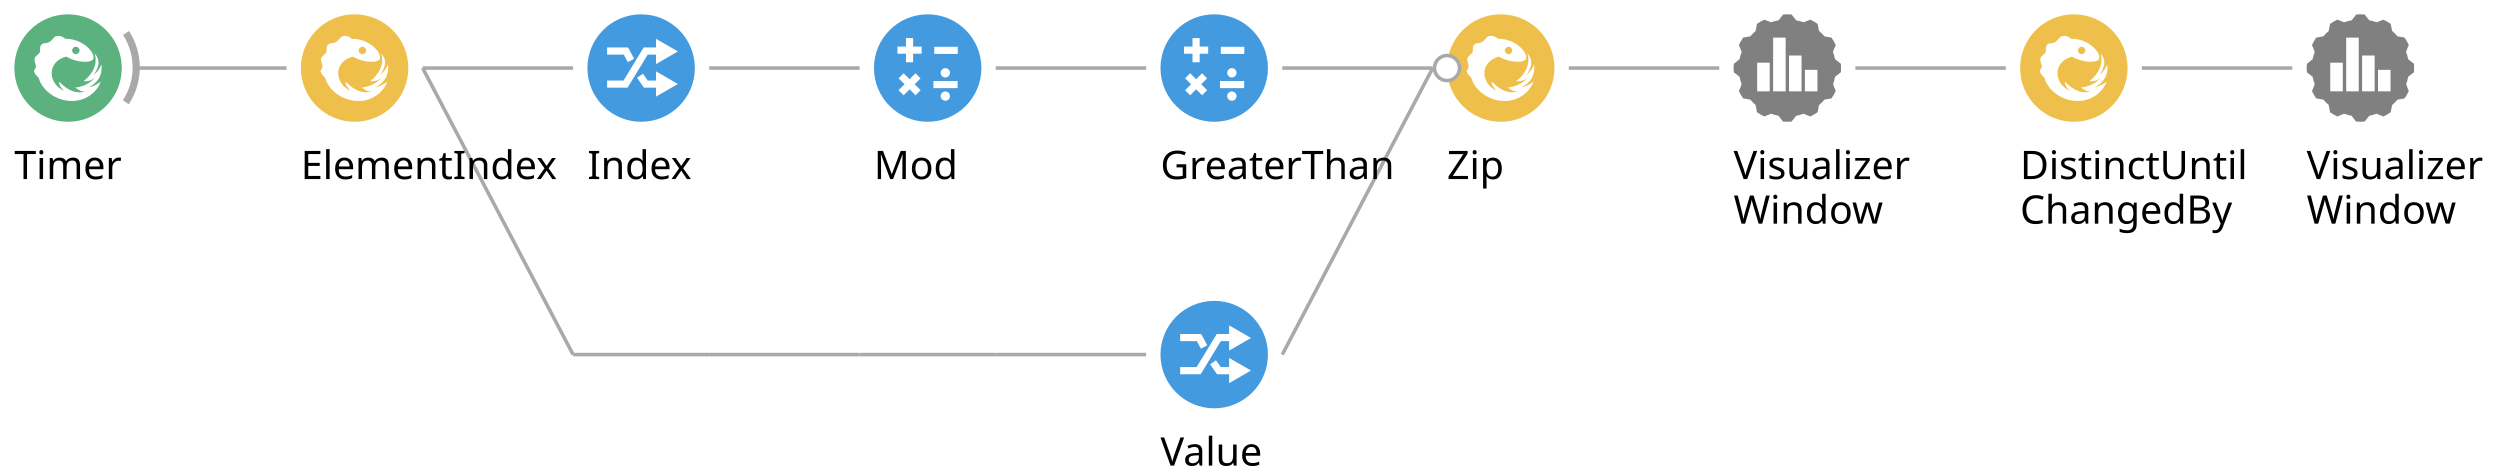
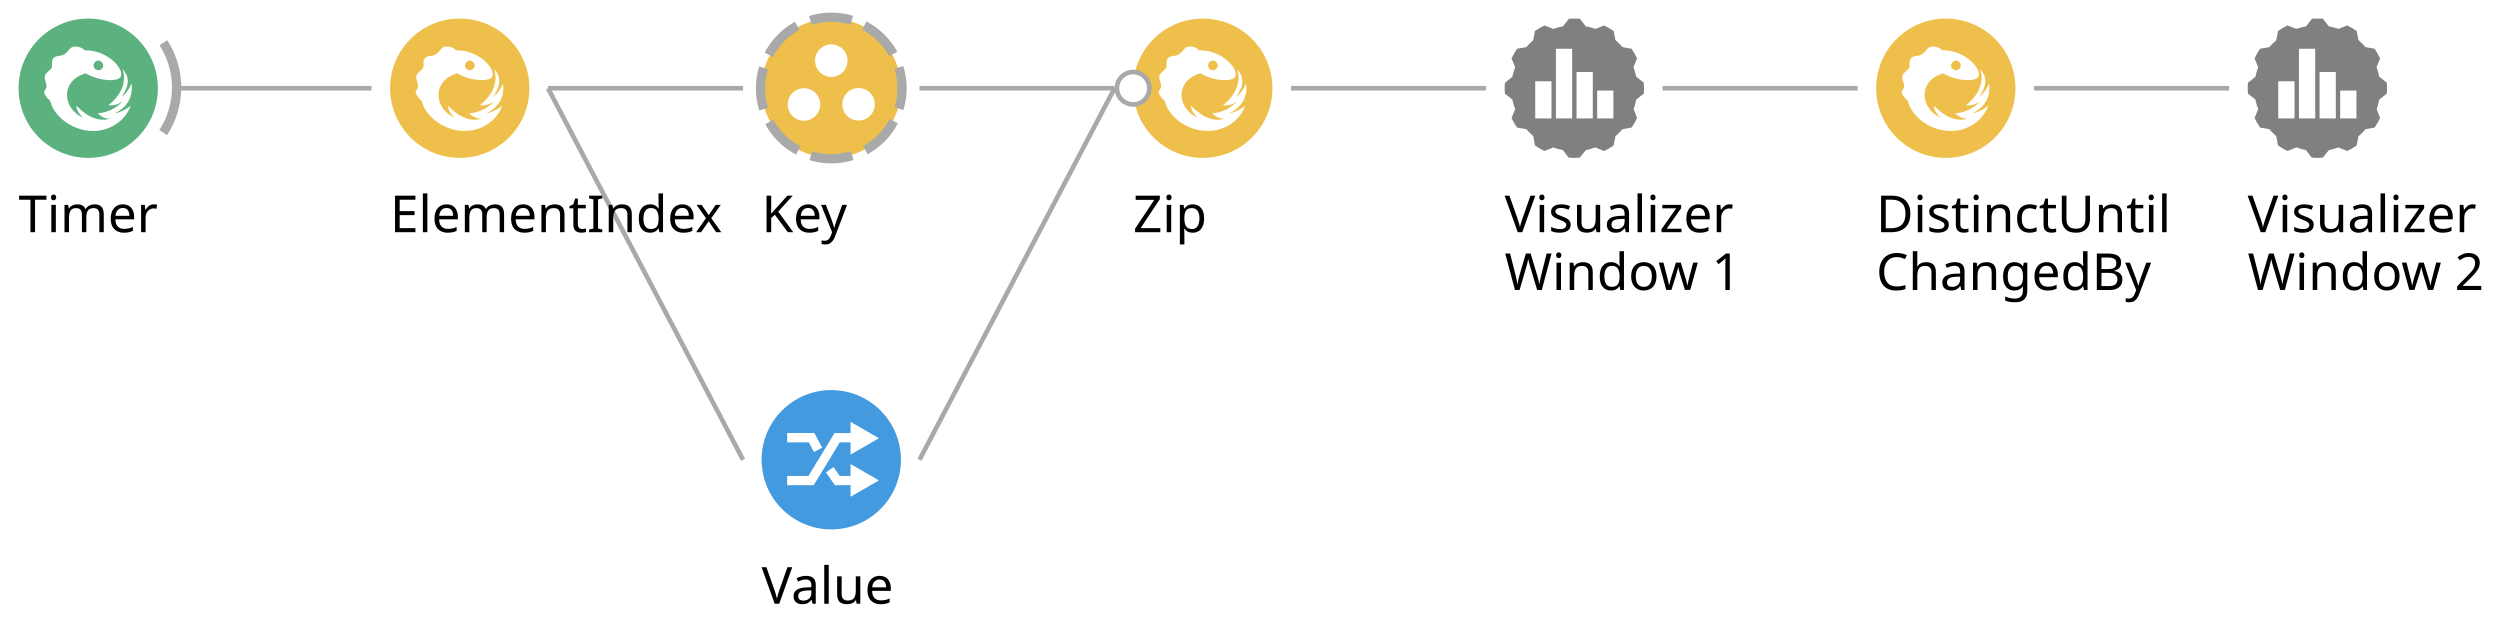
- <svg xmlns="http://www.w3.org/2000/svg" width="697.979" height="132.825" id="SvgGdi_output">
+ <svg xmlns="http://www.w3.org/2000/svg" width="538.333" height="132.825" id="SvgGdi_output">
  <style>text { fill: #000; } @media (prefers-color-scheme: dark) { text { fill: #eee; } }</style>
  <rect id="background" height="100.00%" style="fill:none;" width="100.00%" y="0.00" x="0.00" />
  <g style="shape-rendering:auto;" id="root_group">
-     <line y1="19.00" style="stroke:rgb(169,169,169);fill:none;stroke-linecap:butt;stroke-miterlimit:9;opacity:1;stroke-width:1;stroke-linejoin:miter;" id="2" x2="640.00" y2="19.00" x1="598.00" />
-     <line y1="19.00" style="stroke:rgb(169,169,169);fill:none;stroke-linecap:butt;stroke-miterlimit:9;opacity:1;stroke-width:1;stroke-linejoin:miter;" id="3" x2="560.00" y2="19.00" x1="518.00" />
-     <line y1="19.00" style="stroke:rgb(169,169,169);fill:none;stroke-linecap:butt;stroke-miterlimit:9;opacity:1;stroke-width:1;stroke-linejoin:miter;" id="4" x2="480.00" y2="19.00" x1="438.00" />
-     <line y1="19.00" style="stroke:rgb(169,169,169);fill:none;stroke-linecap:butt;stroke-miterlimit:9;opacity:1;stroke-width:1;stroke-linejoin:miter;" id="5" x2="400.00" y2="19.00" x1="358.00" />
-     <line y1="99.00" style="stroke:rgb(169,169,169);fill:none;stroke-linecap:butt;stroke-miterlimit:9;opacity:1;stroke-width:1;stroke-linejoin:miter;" id="6" x2="400.00" y2="19.00" x1="358.00" />
-     <line y1="19.00" style="stroke:rgb(169,169,169);fill:none;stroke-linecap:butt;stroke-miterlimit:9;opacity:1;stroke-width:1;stroke-linejoin:miter;" id="7" x2="320.00" y2="19.00" x1="278.00" />
-     <line y1="99.00" style="stroke:rgb(169,169,169);fill:none;stroke-linecap:butt;stroke-miterlimit:9;opacity:1;stroke-width:1;stroke-linejoin:miter;" id="8" x2="320.00" y2="99.00" x1="278.00" />
-     <line y1="19.00" style="stroke:rgb(169,169,169);fill:none;stroke-linecap:butt;stroke-miterlimit:9;opacity:1;stroke-width:1;stroke-linejoin:miter;" id="9" x2="240.00" y2="19.00" x1="198.00" />
-     <line y1="99.00" style="stroke:rgb(169,169,169);fill:none;stroke-linecap:butt;stroke-miterlimit:9;opacity:1;stroke-width:1;stroke-linejoin:miter;" id="10" x2="240.00" y2="99.00" x1="198.00" />
-     <line y1="19.00" style="stroke:rgb(169,169,169);fill:none;stroke-linecap:butt;stroke-miterlimit:9;opacity:1;stroke-width:1;stroke-linejoin:miter;" id="11" x2="160.00" y2="19.00" x1="118.00" />
-     <line y1="19.00" style="stroke:rgb(169,169,169);fill:none;stroke-linecap:butt;stroke-miterlimit:9;opacity:1;stroke-width:1;stroke-linejoin:miter;" id="12" x2="160.00" y2="99.00" x1="118.00" />
-     <line y1="19.00" style="stroke:rgb(169,169,169);fill:none;stroke-linecap:butt;stroke-miterlimit:9;opacity:1;stroke-width:1;stroke-linejoin:miter;" id="13" x2="80.00" y2="19.00" x1="38.00" />
-     <path d="M 15 0 C 15.401 0 15.794 0 16.187 0.033 L 17.476 1.671 C 18.195 1.804 18.878 1.977 19.552 2.218 L 21.429 1.483 C 22.14 1.823 22.829 2.227 23.473 2.67 L 23.849 4.621 C 24.395 5.087 24.913 5.605 25.379 6.151 L 27.33 6.494 C 27.773 7.138 28.177 7.861 28.517 8.571 L 27.746 10.448 C 27.987 11.122 28.196 11.805 28.329 12.523 L 29.967 13.813 C 29.998 14.206 30 14.599 30 15 30 15.392 29.997 15.769 29.967 16.154 L 28.329 17.44 C 28.198 18.146 28.017 18.852 27.782 19.516 L 28.517 21.429 C 28.176 22.143 27.775 22.826 27.33 23.473 L 25.379 23.813 C 24.913 24.358 24.395 24.877 23.849 25.342 L 23.473 27.33 C 22.828 27.774 22.14 28.177 21.429 28.517 L 19.516 27.746 C 18.851 27.982 18.184 28.198 17.476 28.329 L 16.187 29.934 C 15.793 29.965 15.401 30 15 30 14.599 30 14.173 29.966 13.78 29.934 L 12.56 28.329 C 11.862 28.2 11.141 27.977 10.484 27.746 L 8.571 28.517 C 7.856 28.176 7.174 27.776 6.527 27.33 L 6.151 25.306 C 5.617 24.848 5.114 24.348 4.658 23.813 L 2.67 23.473 C 2.225 22.826 1.824 22.143 1.483 21.429 L 2.254 19.516 C 2.023 18.859 1.8 18.138 1.671 17.44 L 0.066 16.187 C 0.035 15.794 -9.272993E-05 15.401 -9.272993E-05 15 -9.272993E-05 14.599 0.035 14.206 0.066 13.813 L 1.671 12.524 C 1.802 11.816 2.019 11.149 2.254 10.484 L 1.483 8.571 C 1.823 7.861 2.227 7.138 2.67 6.494 L 4.658 6.151 C 5.114 5.616 5.617 5.116 6.151 4.658 L 6.527 2.67 C 7.174 2.225 7.857 1.824 8.571 1.483 L 10.484 2.218 C 11.148 1.983 11.854 1.802 12.56 1.671 L 13.846 0.033 C 14.231 0.003 14.608 -0 15 -0 z " style="stroke:none;fill-rule:evenodd;opacity:1;fill:rgb(128,128,128);" transform="matrix(1.00 0.00 0.00 1.00 644.00 4.00 ) " id="46" />
-     <rect id="53" height="8.00" style="stroke:none;opacity:1;fill:rgb(255,255,255);" transform="matrix(1.00 0.00 0.00 1.00 644.00 4.00 ) " width="3.50" y="13.50" x="6.59" />
-     <rect id="54" height="15.00" style="stroke:none;opacity:1;fill:rgb(255,255,255);" transform="matrix(1.00 0.00 0.00 1.00 644.00 4.00 ) " width="3.50" y="6.50" x="11.04" />
-     <rect id="55" height="10.00" style="stroke:none;opacity:1;fill:rgb(255,255,255);" transform="matrix(1.00 0.00 0.00 1.00 644.00 4.00 ) " width="3.50" y="11.50" x="15.48" />
-     <rect id="56" height="6.00" style="stroke:none;opacity:1;fill:rgb(255,255,255);" transform="matrix(1.00 0.00 0.00 1.00 644.00 4.00 ) " width="3.50" y="15.50" x="19.92" />
-     <text id="57" transform="matrix(1.00 0.00 0.00 1.00 0.00 0.00 ) " x="644.00px" y="39.00px" style="stroke:none;clip-path:url(#59_text_clipper);font-family:Microsoft Sans Serif;font-size:8.25pt;opacity:1;">
-       <tspan dy="8.25pt" id="61">Visualizer</tspan>
+     <line y1="19.00" style="stroke:rgb(169,169,169);fill:none;stroke-linecap:butt;stroke-miterlimit:9;opacity:1;stroke-width:1;stroke-linejoin:miter;" id="2" x2="480.00" y2="19.00" x1="438.00" />
+     <line y1="19.00" style="stroke:rgb(169,169,169);fill:none;stroke-linecap:butt;stroke-miterlimit:9;opacity:1;stroke-width:1;stroke-linejoin:miter;" id="3" x2="400.00" y2="19.00" x1="358.00" />
+     <line y1="19.00" style="stroke:rgb(169,169,169);fill:none;stroke-linecap:butt;stroke-miterlimit:9;opacity:1;stroke-width:1;stroke-linejoin:miter;" id="4" x2="320.00" y2="19.00" x1="278.00" />
+     <line y1="19.00" style="stroke:rgb(169,169,169);fill:none;stroke-linecap:butt;stroke-miterlimit:9;opacity:1;stroke-width:1;stroke-linejoin:miter;" id="5" x2="240.00" y2="19.00" x1="198.00" />
+     <line y1="99.00" style="stroke:rgb(169,169,169);fill:none;stroke-linecap:butt;stroke-miterlimit:9;opacity:1;stroke-width:1;stroke-linejoin:miter;" id="6" x2="240.00" y2="19.00" x1="198.00" />
+     <line y1="19.00" style="stroke:rgb(169,169,169);fill:none;stroke-linecap:butt;stroke-miterlimit:9;opacity:1;stroke-width:1;stroke-linejoin:miter;" id="7" x2="160.00" y2="19.00" x1="118.00" />
+     <line y1="19.00" style="stroke:rgb(169,169,169);fill:none;stroke-linecap:butt;stroke-miterlimit:9;opacity:1;stroke-width:1;stroke-linejoin:miter;" id="8" x2="160.00" y2="99.00" x1="118.00" />
+     <line y1="19.00" style="stroke:rgb(169,169,169);fill:none;stroke-linecap:butt;stroke-miterlimit:9;opacity:1;stroke-width:1;stroke-linejoin:miter;" id="9" x2="80.00" y2="19.00" x1="38.00" />
+     <path d="M 15 0 C 15.401 0 15.794 0 16.187 0.033 L 17.476 1.671 C 18.195 1.804 18.878 1.977 19.552 2.218 L 21.429 1.483 C 22.14 1.823 22.829 2.227 23.473 2.67 L 23.849 4.621 C 24.395 5.087 24.913 5.605 25.379 6.151 L 27.33 6.494 C 27.773 7.138 28.177 7.861 28.517 8.571 L 27.746 10.448 C 27.987 11.122 28.196 11.805 28.329 12.523 L 29.967 13.813 C 29.998 14.206 30 14.599 30 15 30 15.392 29.997 15.769 29.967 16.154 L 28.329 17.44 C 28.198 18.146 28.017 18.852 27.782 19.516 L 28.517 21.429 C 28.176 22.143 27.775 22.826 27.33 23.473 L 25.379 23.813 C 24.913 24.358 24.395 24.877 23.849 25.342 L 23.473 27.33 C 22.828 27.774 22.14 28.177 21.429 28.517 L 19.516 27.746 C 18.851 27.982 18.184 28.198 17.476 28.329 L 16.187 29.934 C 15.793 29.965 15.401 30 15 30 14.599 30 14.173 29.966 13.78 29.934 L 12.56 28.329 C 11.862 28.2 11.141 27.977 10.484 27.746 L 8.571 28.517 C 7.856 28.176 7.174 27.776 6.527 27.33 L 6.151 25.306 C 5.617 24.848 5.114 24.348 4.658 23.813 L 2.67 23.473 C 2.225 22.826 1.824 22.143 1.483 21.429 L 2.254 19.516 C 2.023 18.859 1.8 18.138 1.671 17.44 L 0.066 16.187 C 0.035 15.794 -9.272993E-05 15.401 -9.272993E-05 15 -9.272993E-05 14.599 0.035 14.206 0.066 13.813 L 1.671 12.524 C 1.802 11.816 2.019 11.149 2.254 10.484 L 1.483 8.571 C 1.823 7.861 2.227 7.138 2.67 6.494 L 4.658 6.151 C 5.114 5.616 5.617 5.116 6.151 4.658 L 6.527 2.67 C 7.174 2.225 7.857 1.824 8.571 1.483 L 10.484 2.218 C 11.148 1.983 11.854 1.802 12.56 1.671 L 13.846 0.033 C 14.231 0.003 14.608 -0 15 -0 z " style="stroke:none;fill-rule:evenodd;opacity:1;fill:rgb(128,128,128);" transform="matrix(1.00 0.00 0.00 1.00 484.00 4.00 ) " id="42" />
+     <rect id="49" height="8.00" style="stroke:none;opacity:1;fill:rgb(255,255,255);" transform="matrix(1.00 0.00 0.00 1.00 484.00 4.00 ) " width="3.50" y="13.50" x="6.59" />
+     <rect id="50" height="15.00" style="stroke:none;opacity:1;fill:rgb(255,255,255);" transform="matrix(1.00 0.00 0.00 1.00 484.00 4.00 ) " width="3.50" y="6.50" x="11.04" />
+     <rect id="51" height="10.00" style="stroke:none;opacity:1;fill:rgb(255,255,255);" transform="matrix(1.00 0.00 0.00 1.00 484.00 4.00 ) " width="3.50" y="11.50" x="15.48" />
+     <rect id="52" height="6.00" style="stroke:none;opacity:1;fill:rgb(255,255,255);" transform="matrix(1.00 0.00 0.00 1.00 484.00 4.00 ) " width="3.50" y="15.50" x="19.92" />
+     <text id="53" transform="matrix(1.00 0.00 0.00 1.00 0.00 0.00 ) " x="484.00px" y="39.00px" style="stroke:none;clip-path:url(#55_text_clipper);font-family:Microsoft Sans Serif;font-size:8.25pt;opacity:1;">
+       <tspan dy="8.25pt" id="57">Visualizer</tspan>
    </text>
-     <text id="63" transform="matrix(1.00 0.00 0.00 1.00 0.00 0.00 ) " x="644.00px" y="51.45px" style="stroke:none;clip-path:url(#65_text_clipper);font-family:Microsoft Sans Serif;font-size:8.25pt;opacity:1;">
-       <tspan dy="8.25pt" id="67">Window</tspan>
+     <text id="59" transform="matrix(1.00 0.00 0.00 1.00 0.00 0.00 ) " x="484.00px" y="51.45px" style="stroke:none;clip-path:url(#61_text_clipper);font-family:Microsoft Sans Serif;font-size:8.25pt;opacity:1;">
+       <tspan dy="8.25pt" id="63">Window 2</tspan>
    </text>
-     <ellipse id="71" cy="15.00" cx="15.00" transform="matrix(1.00 0.00 0.00 1.00 564.00 4.00 ) " rx="15.00" ry="15.00" style="stroke:none;opacity:1;fill:rgb(238,192,75);" />
-     <path d="M 12.246 6.014 12.246 6.02 C 12.058 6.02 11.895 6.04 11.767 6.066 10.869 6.353 10.896 6.934 9.877 7.686 8.863 8.264 8.353 7.82 7.615 8.42 6.878 9.016 7.393 10.383 7.084 10.648 6.777 11.18 5.826 11.655 5.652 12.326 5.509 13.185 6.042 13.797 6.021 14.533 6.083 15.146 5.411 15.495 5.508 15.992 5.797 16.804 6.354 17.292 6.617 17.518 6.663 17.55 6.7 17.599 6.715 17.602 6.791 17.792 6.859 17.986 6.955 18.166 6.95 18.14 6.949 18.114 6.943 18.088 6.998 18.305 7.055 18.524 7.133 18.738 8.683 22.099 12.814 24.686 17.342 24.117 19.541 23.848 22.824 22.332 24.166 18.738 23.22 19.587 21.532 20.324 20.777 20.381 23.33 19.105 24.707 16.937 24.32 13.975 23.792 15.233 23.093 16.201 22.221 16.865 24.075 13.976 23.757 12.481 22.385 10.84 23.366 13.539 22.097 16.534 19.332 18.664 20.452 18.785 21.517 18.516 22.502 17.713 21.013 19.374 19.15 20.208 17.014 20.436 18.034 21.303 19.018 21.695 19.959 21.527 17.345 22.249 15.155 21.454 12.49 18.801 12.351 19.515 13.105 20.628 13.883 21.338 9.373 19.383 8.976 13.296 14.469 11.793 14.472 11.793 14.475 11.794 14.478 11.793 17.75 13.707 21.865 13.581 22.051 12.344 22.509 10.861 19.965 7.805 16.162 7.008 15.462 6.871 14.792 6.817 14.154 6.836 14.167 6.836 14.179 6.836 14.191 6.826 13.584 6.177 12.81 6.012 12.246 6.014 z M 17.178 9.047 C 17.724 9.047 18.223 9.544 18.223 10.09 18.223 10.636 17.724 11.133 17.178 11.133 16.632 11.133 16.135 10.636 16.135 10.09 16.135 9.544 16.632 9.047 17.178 9.047 z " style="stroke:none;fill-rule:evenodd;opacity:1;fill:rgb(255,255,255);" transform="matrix(1.00 0.00 0.00 1.00 564.00 4.00 ) " id="74" />
-     <text id="75" transform="matrix(1.00 0.00 0.00 1.00 0.00 0.00 ) " x="564.00px" y="39.00px" style="stroke:none;clip-path:url(#77_text_clipper);font-family:Microsoft Sans Serif;font-size:8.25pt;opacity:1;">
-       <tspan dy="8.25pt" id="79">DistinctUntil</tspan>
+     <ellipse id="67" cy="15.00" cx="15.00" transform="matrix(1.00 0.00 0.00 1.00 404.00 4.00 ) " rx="15.00" ry="15.00" style="stroke:none;opacity:1;fill:rgb(238,192,75);" />
+     <path d="M 12.246 6.014 12.246 6.02 C 12.058 6.02 11.895 6.04 11.767 6.066 10.869 6.353 10.896 6.934 9.877 7.686 8.863 8.264 8.353 7.82 7.615 8.42 6.878 9.016 7.393 10.383 7.084 10.648 6.777 11.18 5.826 11.655 5.652 12.326 5.509 13.185 6.042 13.797 6.021 14.533 6.083 15.146 5.411 15.495 5.508 15.992 5.797 16.804 6.354 17.292 6.617 17.518 6.663 17.55 6.7 17.599 6.715 17.602 6.791 17.792 6.859 17.986 6.955 18.166 6.95 18.14 6.949 18.114 6.943 18.088 6.998 18.305 7.055 18.524 7.133 18.738 8.683 22.099 12.814 24.686 17.342 24.117 19.541 23.848 22.824 22.332 24.166 18.738 23.22 19.587 21.532 20.324 20.777 20.381 23.33 19.105 24.707 16.937 24.32 13.975 23.792 15.233 23.093 16.201 22.221 16.865 24.075 13.976 23.757 12.481 22.385 10.84 23.366 13.539 22.097 16.534 19.332 18.664 20.452 18.785 21.517 18.516 22.502 17.713 21.013 19.374 19.15 20.208 17.014 20.436 18.034 21.303 19.018 21.695 19.959 21.527 17.345 22.249 15.155 21.454 12.49 18.801 12.351 19.515 13.105 20.628 13.883 21.338 9.373 19.383 8.976 13.296 14.469 11.793 14.472 11.793 14.475 11.794 14.478 11.793 17.75 13.707 21.865 13.581 22.051 12.344 22.509 10.861 19.965 7.805 16.162 7.008 15.462 6.871 14.792 6.817 14.154 6.836 14.167 6.836 14.179 6.836 14.191 6.826 13.584 6.177 12.81 6.012 12.246 6.014 z M 17.178 9.047 C 17.724 9.047 18.223 9.544 18.223 10.09 18.223 10.636 17.724 11.133 17.178 11.133 16.632 11.133 16.135 10.636 16.135 10.09 16.135 9.544 16.632 9.047 17.178 9.047 z " style="stroke:none;fill-rule:evenodd;opacity:1;fill:rgb(255,255,255);" transform="matrix(1.00 0.00 0.00 1.00 404.00 4.00 ) " id="70" />
+     <text id="71" transform="matrix(1.00 0.00 0.00 1.00 0.00 0.00 ) " x="404.00px" y="39.00px" style="stroke:none;clip-path:url(#73_text_clipper);font-family:Microsoft Sans Serif;font-size:8.25pt;opacity:1;">
+       <tspan dy="8.25pt" id="75">DistinctUntil</tspan>
    </text>
-     <text id="81" transform="matrix(1.00 0.00 0.00 1.00 0.00 0.00 ) " x="564.00px" y="51.45px" style="stroke:none;clip-path:url(#83_text_clipper);font-family:Microsoft Sans Serif;font-size:8.25pt;opacity:1;">
-       <tspan dy="8.25pt" id="85">ChangedBy</tspan>
+     <text id="77" transform="matrix(1.00 0.00 0.00 1.00 0.00 0.00 ) " x="404.00px" y="51.45px" style="stroke:none;clip-path:url(#79_text_clipper);font-family:Microsoft Sans Serif;font-size:8.25pt;opacity:1;">
+       <tspan dy="8.25pt" id="81">ChangedBy</tspan>
    </text>
-     <path d="M 15 0 C 15.401 0 15.794 0 16.187 0.033 L 17.476 1.671 C 18.195 1.804 18.878 1.977 19.552 2.218 L 21.429 1.483 C 22.14 1.823 22.829 2.227 23.473 2.67 L 23.849 4.621 C 24.395 5.087 24.913 5.605 25.379 6.151 L 27.33 6.494 C 27.773 7.138 28.177 7.861 28.517 8.571 L 27.746 10.448 C 27.987 11.122 28.196 11.805 28.329 12.523 L 29.967 13.813 C 29.998 14.206 30 14.599 30 15 30 15.392 29.997 15.769 29.967 16.154 L 28.329 17.44 C 28.198 18.146 28.017 18.852 27.782 19.516 L 28.517 21.429 C 28.176 22.143 27.775 22.826 27.33 23.473 L 25.379 23.813 C 24.913 24.358 24.395 24.877 23.849 25.342 L 23.473 27.33 C 22.828 27.774 22.14 28.177 21.429 28.517 L 19.516 27.746 C 18.851 27.982 18.184 28.198 17.476 28.329 L 16.187 29.934 C 15.793 29.965 15.401 30 15 30 14.599 30 14.173 29.966 13.78 29.934 L 12.56 28.329 C 11.862 28.2 11.141 27.977 10.484 27.746 L 8.571 28.517 C 7.856 28.176 7.174 27.776 6.527 27.33 L 6.151 25.306 C 5.617 24.848 5.114 24.348 4.658 23.813 L 2.67 23.473 C 2.225 22.826 1.824 22.143 1.483 21.429 L 2.254 19.516 C 2.023 18.859 1.8 18.138 1.671 17.44 L 0.066 16.187 C 0.035 15.794 -9.272993E-05 15.401 -9.272993E-05 15 -9.272993E-05 14.599 0.035 14.206 0.066 13.813 L 1.671 12.524 C 1.802 11.816 2.019 11.149 2.254 10.484 L 1.483 8.571 C 1.823 7.861 2.227 7.138 2.67 6.494 L 4.658 6.151 C 5.114 5.616 5.617 5.116 6.151 4.658 L 6.527 2.67 C 7.174 2.225 7.857 1.824 8.571 1.483 L 10.484 2.218 C 11.148 1.983 11.854 1.802 12.56 1.671 L 13.846 0.033 C 14.231 0.003 14.608 -0 15 -0 z " style="stroke:none;fill-rule:evenodd;opacity:1;fill:rgb(128,128,128);" transform="matrix(1.00 0.00 0.00 1.00 484.00 4.00 ) " id="87" />
-     <rect id="88" height="8.00" style="stroke:none;opacity:1;fill:rgb(255,255,255);" transform="matrix(1.00 0.00 0.00 1.00 484.00 4.00 ) " width="3.50" y="13.50" x="6.59" />
-     <rect id="89" height="15.00" style="stroke:none;opacity:1;fill:rgb(255,255,255);" transform="matrix(1.00 0.00 0.00 1.00 484.00 4.00 ) " width="3.50" y="6.50" x="11.04" />
-     <rect id="90" height="10.00" style="stroke:none;opacity:1;fill:rgb(255,255,255);" transform="matrix(1.00 0.00 0.00 1.00 484.00 4.00 ) " width="3.50" y="11.50" x="15.48" />
-     <rect id="91" height="6.00" style="stroke:none;opacity:1;fill:rgb(255,255,255);" transform="matrix(1.00 0.00 0.00 1.00 484.00 4.00 ) " width="3.50" y="15.50" x="19.92" />
-     <text id="92" transform="matrix(1.00 0.00 0.00 1.00 0.00 0.00 ) " x="484.00px" y="39.00px" style="stroke:none;clip-path:url(#94_text_clipper);font-family:Microsoft Sans Serif;font-size:8.25pt;opacity:1;">
-       <tspan dy="8.25pt" id="96">Visualizer</tspan>
+     <path d="M 15 0 C 15.401 0 15.794 0 16.187 0.033 L 17.476 1.671 C 18.195 1.804 18.878 1.977 19.552 2.218 L 21.429 1.483 C 22.14 1.823 22.829 2.227 23.473 2.67 L 23.849 4.621 C 24.395 5.087 24.913 5.605 25.379 6.151 L 27.33 6.494 C 27.773 7.138 28.177 7.861 28.517 8.571 L 27.746 10.448 C 27.987 11.122 28.196 11.805 28.329 12.523 L 29.967 13.813 C 29.998 14.206 30 14.599 30 15 30 15.392 29.997 15.769 29.967 16.154 L 28.329 17.44 C 28.198 18.146 28.017 18.852 27.782 19.516 L 28.517 21.429 C 28.176 22.143 27.775 22.826 27.33 23.473 L 25.379 23.813 C 24.913 24.358 24.395 24.877 23.849 25.342 L 23.473 27.33 C 22.828 27.774 22.14 28.177 21.429 28.517 L 19.516 27.746 C 18.851 27.982 18.184 28.198 17.476 28.329 L 16.187 29.934 C 15.793 29.965 15.401 30 15 30 14.599 30 14.173 29.966 13.78 29.934 L 12.56 28.329 C 11.862 28.2 11.141 27.977 10.484 27.746 L 8.571 28.517 C 7.856 28.176 7.174 27.776 6.527 27.33 L 6.151 25.306 C 5.617 24.848 5.114 24.348 4.658 23.813 L 2.67 23.473 C 2.225 22.826 1.824 22.143 1.483 21.429 L 2.254 19.516 C 2.023 18.859 1.8 18.138 1.671 17.44 L 0.066 16.187 C 0.035 15.794 -9.272993E-05 15.401 -9.272993E-05 15 -9.272993E-05 14.599 0.035 14.206 0.066 13.813 L 1.671 12.524 C 1.802 11.816 2.019 11.149 2.254 10.484 L 1.483 8.571 C 1.823 7.861 2.227 7.138 2.67 6.494 L 4.658 6.151 C 5.114 5.616 5.617 5.116 6.151 4.658 L 6.527 2.67 C 7.174 2.225 7.857 1.824 8.571 1.483 L 10.484 2.218 C 11.148 1.983 11.854 1.802 12.56 1.671 L 13.846 0.033 C 14.231 0.003 14.608 -0 15 -0 z " style="stroke:none;fill-rule:evenodd;opacity:1;fill:rgb(128,128,128);" transform="matrix(1.00 0.00 0.00 1.00 324.00 4.00 ) " id="83" />
+     <rect id="84" height="8.00" style="stroke:none;opacity:1;fill:rgb(255,255,255);" transform="matrix(1.00 0.00 0.00 1.00 324.00 4.00 ) " width="3.50" y="13.50" x="6.59" />
+     <rect id="85" height="15.00" style="stroke:none;opacity:1;fill:rgb(255,255,255);" transform="matrix(1.00 0.00 0.00 1.00 324.00 4.00 ) " width="3.50" y="6.50" x="11.04" />
+     <rect id="86" height="10.00" style="stroke:none;opacity:1;fill:rgb(255,255,255);" transform="matrix(1.00 0.00 0.00 1.00 324.00 4.00 ) " width="3.50" y="11.50" x="15.48" />
+     <rect id="87" height="6.00" style="stroke:none;opacity:1;fill:rgb(255,255,255);" transform="matrix(1.00 0.00 0.00 1.00 324.00 4.00 ) " width="3.50" y="15.50" x="19.92" />
+     <text id="88" transform="matrix(1.00 0.00 0.00 1.00 0.00 0.00 ) " x="324.00px" y="39.00px" style="stroke:none;clip-path:url(#90_text_clipper);font-family:Microsoft Sans Serif;font-size:8.25pt;opacity:1;">
+       <tspan dy="8.25pt" id="92">Visualizer</tspan>
    </text>
-     <text id="98" transform="matrix(1.00 0.00 0.00 1.00 0.00 0.00 ) " x="484.00px" y="51.45px" style="stroke:none;clip-path:url(#100_text_clipper);font-family:Microsoft Sans Serif;font-size:8.25pt;opacity:1;">
-       <tspan dy="8.25pt" id="102">Window</tspan>
+     <text id="94" transform="matrix(1.00 0.00 0.00 1.00 0.00 0.00 ) " x="324.00px" y="51.45px" style="stroke:none;clip-path:url(#96_text_clipper);font-family:Microsoft Sans Serif;font-size:8.25pt;opacity:1;">
+       <tspan dy="8.25pt" id="98">Window 1</tspan>
    </text>
-     <ellipse id="104" cy="15.00" cx="15.00" transform="matrix(1.00 0.00 0.00 1.00 404.00 4.00 ) " rx="15.00" ry="15.00" style="stroke:none;opacity:1;fill:rgb(238,192,75);" />
-     <path d="M 12.246 6.014 12.246 6.02 C 12.058 6.02 11.895 6.04 11.767 6.066 10.869 6.353 10.896 6.934 9.877 7.686 8.863 8.264 8.353 7.82 7.615 8.42 6.878 9.016 7.393 10.383 7.084 10.648 6.777 11.18 5.826 11.655 5.652 12.326 5.509 13.185 6.042 13.797 6.021 14.533 6.083 15.146 5.411 15.495 5.508 15.992 5.797 16.804 6.354 17.292 6.617 17.518 6.663 17.55 6.7 17.599 6.715 17.602 6.791 17.792 6.859 17.986 6.955 18.166 6.95 18.14 6.949 18.114 6.943 18.088 6.998 18.305 7.055 18.524 7.133 18.738 8.683 22.099 12.814 24.686 17.342 24.117 19.541 23.848 22.824 22.332 24.166 18.738 23.22 19.587 21.532 20.324 20.777 20.381 23.33 19.105 24.707 16.937 24.32 13.975 23.792 15.233 23.093 16.201 22.221 16.865 24.075 13.976 23.757 12.481 22.385 10.84 23.366 13.539 22.097 16.534 19.332 18.664 20.452 18.785 21.517 18.516 22.502 17.713 21.013 19.374 19.15 20.208 17.014 20.436 18.034 21.303 19.018 21.695 19.959 21.527 17.345 22.249 15.155 21.454 12.49 18.801 12.351 19.515 13.105 20.628 13.883 21.338 9.373 19.383 8.976 13.296 14.469 11.793 14.472 11.793 14.475 11.794 14.478 11.793 17.75 13.707 21.865 13.581 22.051 12.344 22.509 10.861 19.965 7.805 16.162 7.008 15.462 6.871 14.792 6.817 14.154 6.836 14.167 6.836 14.179 6.836 14.191 6.826 13.584 6.177 12.81 6.012 12.246 6.014 z M 17.178 9.047 C 17.724 9.047 18.223 9.544 18.223 10.09 18.223 10.636 17.724 11.133 17.178 11.133 16.632 11.133 16.135 10.636 16.135 10.09 16.135 9.544 16.632 9.047 17.178 9.047 z " style="stroke:none;fill-rule:evenodd;opacity:1;fill:rgb(255,255,255);" transform="matrix(1.00 0.00 0.00 1.00 404.00 4.00 ) " id="105" />
-     <ellipse id="106" cy="19.00" cx="404.00" rx="3.00" ry="3.00" style="stroke:rgb(169,169,169);fill:none;stroke-linecap:butt;stroke-miterlimit:9;opacity:1;stroke-width:2;stroke-linejoin:miter;" />
-     <ellipse id="107" cy="19.00" cx="404.00" rx="3.00" ry="3.00" style="stroke:none;opacity:1;fill:rgb(255,255,255);" />
-     <text id="108" transform="matrix(1.00 0.00 0.00 1.00 0.00 0.00 ) " x="404.00px" y="39.00px" style="stroke:none;clip-path:url(#110_text_clipper);font-family:Microsoft Sans Serif;font-size:8.25pt;opacity:1;">
-       <tspan dy="8.25pt" id="112">Zip</tspan>
+     <ellipse id="100" cy="15.00" cx="15.00" transform="matrix(1.00 0.00 0.00 1.00 244.00 4.00 ) " rx="15.00" ry="15.00" style="stroke:none;opacity:1;fill:rgb(238,192,75);" />
+     <path d="M 12.246 6.014 12.246 6.02 C 12.058 6.02 11.895 6.04 11.767 6.066 10.869 6.353 10.896 6.934 9.877 7.686 8.863 8.264 8.353 7.82 7.615 8.42 6.878 9.016 7.393 10.383 7.084 10.648 6.777 11.18 5.826 11.655 5.652 12.326 5.509 13.185 6.042 13.797 6.021 14.533 6.083 15.146 5.411 15.495 5.508 15.992 5.797 16.804 6.354 17.292 6.617 17.518 6.663 17.55 6.7 17.599 6.715 17.602 6.791 17.792 6.859 17.986 6.955 18.166 6.95 18.14 6.949 18.114 6.943 18.088 6.998 18.305 7.055 18.524 7.133 18.738 8.683 22.099 12.814 24.686 17.342 24.117 19.541 23.848 22.824 22.332 24.166 18.738 23.22 19.587 21.532 20.324 20.777 20.381 23.33 19.105 24.707 16.937 24.32 13.975 23.792 15.233 23.093 16.201 22.221 16.865 24.075 13.976 23.757 12.481 22.385 10.84 23.366 13.539 22.097 16.534 19.332 18.664 20.452 18.785 21.517 18.516 22.502 17.713 21.013 19.374 19.15 20.208 17.014 20.436 18.034 21.303 19.018 21.695 19.959 21.527 17.345 22.249 15.155 21.454 12.49 18.801 12.351 19.515 13.105 20.628 13.883 21.338 9.373 19.383 8.976 13.296 14.469 11.793 14.472 11.793 14.475 11.794 14.478 11.793 17.75 13.707 21.865 13.581 22.051 12.344 22.509 10.861 19.965 7.805 16.162 7.008 15.462 6.871 14.792 6.817 14.154 6.836 14.167 6.836 14.179 6.836 14.191 6.826 13.584 6.177 12.81 6.012 12.246 6.014 z M 17.178 9.047 C 17.724 9.047 18.223 9.544 18.223 10.09 18.223 10.636 17.724 11.133 17.178 11.133 16.632 11.133 16.135 10.636 16.135 10.09 16.135 9.544 16.632 9.047 17.178 9.047 z " style="stroke:none;fill-rule:evenodd;opacity:1;fill:rgb(255,255,255);" transform="matrix(1.00 0.00 0.00 1.00 244.00 4.00 ) " id="101" />
+     <ellipse id="102" cy="19.00" cx="244.00" rx="3.00" ry="3.00" style="stroke:rgb(169,169,169);fill:none;stroke-linecap:butt;stroke-miterlimit:9;opacity:1;stroke-width:2;stroke-linejoin:miter;" />
+     <ellipse id="103" cy="19.00" cx="244.00" rx="3.00" ry="3.00" style="stroke:none;opacity:1;fill:rgb(255,255,255);" />
+     <text id="104" transform="matrix(1.00 0.00 0.00 1.00 0.00 0.00 ) " x="244.00px" y="39.00px" style="stroke:none;clip-path:url(#106_text_clipper);font-family:Microsoft Sans Serif;font-size:8.25pt;opacity:1;">
+       <tspan dy="8.25pt" id="108">Zip</tspan>
    </text>
-     <ellipse id="116" cy="15.00" cx="15.00" transform="matrix(1.00 0.00 0.00 1.00 324.00 4.00 ) " rx="15.00" ry="15.00" style="stroke:none;opacity:1;fill:rgb(68,154,223);" />
-     <path d="M 16.849 10.062 23.403 10.062 M 16.604 19.608 23.351 19.608 M 12.307 17.162 7.572 21.897 M 7.577 17.152 12.317 21.892 M 6.564 10.005 13.309 10.005 M 9.937 6.629 9.937 13.381 " style="stroke:rgb(255,255,255);fill:none;stroke-linecap:butt;stroke-miterlimit:9;opacity:1;stroke-width:2;stroke-linejoin:miter;" transform="matrix(1.00 0.00 0.00 1.00 324.00 4.00 ) " id="121" />
-     <ellipse id="122" cy="16.33" cx="19.93" transform="matrix(1.00 0.00 0.00 1.00 324.00 4.00 ) " rx="1.30" ry="1.30" style="stroke:none;opacity:1;fill:rgb(255,255,255);" />
-     <ellipse id="123" cy="22.83" cx="19.93" transform="matrix(1.00 0.00 0.00 1.00 324.00 4.00 ) " rx="1.30" ry="1.30" style="stroke:none;opacity:1;fill:rgb(255,255,255);" />
-     <text id="124" transform="matrix(1.00 0.00 0.00 1.00 0.00 0.00 ) " x="324.00px" y="39.00px" style="stroke:none;clip-path:url(#126_text_clipper);font-family:Microsoft Sans Serif;font-size:8.25pt;opacity:1;">
-       <tspan dy="8.25pt" id="128">GreaterThan</tspan>
+     <ellipse id="110" cy="15.00" cx="15.00" transform="matrix(1.00 0.00 0.00 1.00 164.00 4.00 ) " rx="15.00" ry="15.00" style="stroke:none;opacity:1;fill:rgb(238,192,75);" />
+     <path style="stroke:rgb(169,169,169);fill:none;stroke-linecap:butt;stroke-miterlimit:9;opacity:1;stroke-width:2;stroke-linejoin:miter;" transform="matrix(1.00 0.00 0.00 1.00 164.00 4.00 ) " id="113" d="M 1.536 7.8 C 1.991 6.939 2.528 6.12 3.14 5.359 3.753 4.597 4.44 3.891 5.197 3.254 5.953 2.617 6.778 2.049 7.665 1.563 M 0.454 19.5 C 0.144 18.496 -0.057 17.483 -0.156 16.477 -0.255 15.47 -0.252 14.468 -0.153 13.484 -0.053 12.501 0.141 11.535 0.425 10.599 M 7.892 28.399 C 7.031 27.945 6.213 27.408 5.451 26.795 4.689 26.183 3.983 25.495 3.346 24.739 2.71 23.983 2.142 23.157 1.655 22.27 M 19.494 29.499 C 18.49 29.81 17.478 30.01 16.471 30.11 15.464 30.208 14.463 30.205 13.479 30.102 12.495 30.003 11.529 29.808 10.594 29.524 M 28.464 22.099 C 28.009 22.961 27.472 23.779 26.86 24.541 26.247 25.303 25.559 26.008 24.803 26.645 24.047 27.282 23.222 27.85 22.335 28.337 M 29.546 10.499 C 29.856 11.504 30.057 12.516 30.156 13.522 30.255 14.529 30.251 15.531 30.152 16.515 30.053 17.499 29.858 18.465 29.574 19.4 M 22.108 1.5 C 22.969 1.955 23.787 2.492 24.549 3.104 25.311 3.716 26.017 4.404 26.654 5.16 27.291 5.917 27.859 6.742 28.345 7.629 M 10.505 0.4 C 11.509 0.09 12.521 -0.111 13.528 -0.21 14.535 -0.309 15.536 -0.306 16.52 -0.21 17.504 -0.111 18.47 0.084 19.405 0.367 " />
+     <ellipse id="119" cy="9.06" cx="15.01" transform="matrix(1.00 0.00 0.00 1.00 164.00 4.00 ) " rx="3.50" ry="3.50" style="stroke:none;opacity:1;fill:rgb(255,255,255);" />
+     <ellipse id="120" cy="18.49" cx="9.12" transform="matrix(1.00 0.00 0.00 1.00 164.00 4.00 ) " rx="3.50" ry="3.50" style="stroke:none;opacity:1;fill:rgb(255,255,255);" />
+     <ellipse id="121" cy="18.46" cx="20.88" transform="matrix(1.00 0.00 0.00 1.00 164.00 4.00 ) " rx="3.50" ry="3.50" style="stroke:none;opacity:1;fill:rgb(255,255,255);" />
+     <text id="122" transform="matrix(1.00 0.00 0.00 1.00 0.00 0.00 ) " x="164.00px" y="39.00px" style="stroke:none;clip-path:url(#124_text_clipper);font-family:Microsoft Sans Serif;font-size:8.25pt;opacity:1;">
+       <tspan dy="8.25pt" id="126">Key</tspan>
    </text>
-     <ellipse id="130" cy="15.00" cx="15.00" transform="matrix(1.00 0.00 0.00 1.00 324.00 84.00 ) " rx="15.00" ry="15.00" style="stroke:none;opacity:1;fill:rgb(68,154,223);" />
-     <path d="M 19.156 13.888 19.156 10.365 19.156 6.841 25.259 10.365 22.207 12.126 z " style="stroke:none;fill-rule:evenodd;opacity:1;fill:rgb(255,255,255);" transform="matrix(1.00 0.00 0.00 1.00 324.00 84.00 ) " id="135" />
-     <path d="M 19.156 22.97 19.156 19.447 19.156 15.923 25.259 19.447 22.207 21.208 z " style="stroke:none;fill-rule:evenodd;opacity:1;fill:rgb(255,255,255);" transform="matrix(1.00 0.00 0.00 1.00 324.00 84.00 ) " id="136" />
-     <path d="M 5.5 19.484 10.649 19.484 16.274 10.248 19.373 10.248 M 14.677 17.148 16.309 19.483 19.22 19.483 M 5.5 10.244 10.759 10.244 12.165 12.871 " style="stroke:rgb(255,255,255);fill:none;stroke-linecap:butt;stroke-miterlimit:9;opacity:1;stroke-width:2;stroke-linejoin:miter;" transform="matrix(1.00 0.00 0.00 1.00 324.00 84.00 ) " id="137" />
-     <text id="138" transform="matrix(1.00 0.00 0.00 1.00 0.00 0.00 ) " x="324.00px" y="119.00px" style="stroke:none;clip-path:url(#140_text_clipper);font-family:Microsoft Sans Serif;font-size:8.25pt;opacity:1;">
+     <ellipse id="130" cy="15.00" cx="15.00" transform="matrix(1.00 0.00 0.00 1.00 164.00 84.00 ) " rx="15.00" ry="15.00" style="stroke:none;opacity:1;fill:rgb(68,154,223);" />
+     <path style="stroke:none;fill-rule:evenodd;opacity:1;fill:rgb(255,255,255);" transform="matrix(1.00 0.00 0.00 1.00 164.00 84.00 ) " id="135" d="M 19.156 13.888 19.156 10.365 19.156 6.841 25.259 10.365 22.207 12.126 z " />
+     <path style="stroke:none;fill-rule:evenodd;opacity:1;fill:rgb(255,255,255);" transform="matrix(1.00 0.00 0.00 1.00 164.00 84.00 ) " id="136" d="M 19.156 22.97 19.156 19.447 19.156 15.923 25.259 19.447 22.207 21.208 z " />
+     <path transform="matrix(1.00 0.00 0.00 1.00 164.00 84.00 ) " id="137" style="stroke:rgb(255,255,255);fill:none;stroke-linecap:butt;stroke-miterlimit:9;opacity:1;stroke-width:2;stroke-linejoin:miter;" d="M 5.5 19.484 10.649 19.484 16.274 10.248 19.373 10.248 M 14.677 17.148 16.309 19.483 19.22 19.483 M 5.5 10.244 10.759 10.244 12.165 12.871 " />
+     <text id="138" transform="matrix(1.00 0.00 0.00 1.00 0.00 0.00 ) " x="164.00px" y="119.00px" style="stroke:none;clip-path:url(#140_text_clipper);font-family:Microsoft Sans Serif;font-size:8.25pt;opacity:1;">
      <tspan dy="8.25pt" id="142">Value</tspan>
    </text>
-     <ellipse id="144" cy="15.00" cx="15.00" transform="matrix(1.00 0.00 0.00 1.00 244.00 4.00 ) " rx="15.00" ry="15.00" style="stroke:none;opacity:1;fill:rgb(68,154,223);" />
-     <path d="M 16.849 10.062 23.403 10.062 M 16.604 19.608 23.351 19.608 M 12.307 17.162 7.572 21.897 M 7.577 17.152 12.317 21.892 M 6.564 10.005 13.309 10.005 M 9.937 6.629 9.937 13.381 " style="stroke:rgb(255,255,255);fill:none;stroke-linecap:butt;stroke-miterlimit:9;opacity:1;stroke-width:2;stroke-linejoin:miter;" transform="matrix(1.00 0.00 0.00 1.00 244.00 4.00 ) " id="145" />
-     <ellipse id="146" cy="16.33" cx="19.93" transform="matrix(1.00 0.00 0.00 1.00 244.00 4.00 ) " rx="1.30" ry="1.30" style="stroke:none;opacity:1;fill:rgb(255,255,255);" />
-     <ellipse id="147" cy="22.83" cx="19.93" transform="matrix(1.00 0.00 0.00 1.00 244.00 4.00 ) " rx="1.30" ry="1.30" style="stroke:none;opacity:1;fill:rgb(255,255,255);" />
-     <text id="148" transform="matrix(1.00 0.00 0.00 1.00 0.00 0.00 ) " x="244.00px" y="39.00px" style="stroke:none;clip-path:url(#150_text_clipper);font-family:Microsoft Sans Serif;font-size:8.25pt;opacity:1;">
-       <tspan dy="8.25pt" id="152">Mod</tspan>
+     <ellipse id="144" cy="15.00" cx="15.00" transform="matrix(1.00 0.00 0.00 1.00 84.00 4.00 ) " rx="15.00" ry="15.00" style="stroke:none;opacity:1;fill:rgb(238,192,75);" />
+     <path d="M 12.246 6.014 12.246 6.02 C 12.058 6.02 11.895 6.04 11.767 6.066 10.869 6.353 10.896 6.934 9.877 7.686 8.863 8.264 8.353 7.82 7.615 8.42 6.878 9.016 7.393 10.383 7.084 10.648 6.777 11.18 5.826 11.655 5.652 12.326 5.509 13.185 6.042 13.797 6.021 14.533 6.083 15.146 5.411 15.495 5.508 15.992 5.797 16.804 6.354 17.292 6.617 17.518 6.663 17.55 6.7 17.599 6.715 17.602 6.791 17.792 6.859 17.986 6.955 18.166 6.95 18.14 6.949 18.114 6.943 18.088 6.998 18.305 7.055 18.524 7.133 18.738 8.683 22.099 12.814 24.686 17.342 24.117 19.541 23.848 22.824 22.332 24.166 18.738 23.22 19.587 21.532 20.324 20.777 20.381 23.33 19.105 24.707 16.937 24.32 13.975 23.792 15.233 23.093 16.201 22.221 16.865 24.075 13.976 23.757 12.481 22.385 10.84 23.366 13.539 22.097 16.534 19.332 18.664 20.452 18.785 21.517 18.516 22.502 17.713 21.013 19.374 19.15 20.208 17.014 20.436 18.034 21.303 19.018 21.695 19.959 21.527 17.345 22.249 15.155 21.454 12.49 18.801 12.351 19.515 13.105 20.628 13.883 21.338 9.373 19.383 8.976 13.296 14.469 11.793 14.472 11.793 14.475 11.794 14.478 11.793 17.75 13.707 21.865 13.581 22.051 12.344 22.509 10.861 19.965 7.805 16.162 7.008 15.462 6.871 14.792 6.817 14.154 6.836 14.167 6.836 14.179 6.836 14.191 6.826 13.584 6.177 12.81 6.012 12.246 6.014 z M 17.178 9.047 C 17.724 9.047 18.223 9.544 18.223 10.09 18.223 10.636 17.724 11.133 17.178 11.133 16.632 11.133 16.135 10.636 16.135 10.09 16.135 9.544 16.632 9.047 17.178 9.047 z " style="stroke:none;fill-rule:evenodd;opacity:1;fill:rgb(255,255,255);" transform="matrix(1.00 0.00 0.00 1.00 84.00 4.00 ) " id="145" />
+     <text id="146" transform="matrix(1.00 0.00 0.00 1.00 0.00 0.00 ) " x="84.00px" y="39.00px" style="stroke:none;clip-path:url(#148_text_clipper);font-family:Microsoft Sans Serif;font-size:8.25pt;opacity:1;">
+       <tspan dy="8.25pt" id="150">ElementIndex</tspan>
    </text>
-     <line y1="99.00" style="stroke:rgb(169,169,169);fill:none;stroke-linecap:butt;stroke-miterlimit:9;opacity:1;stroke-width:1;stroke-linejoin:miter;" id="154" x2="278.00" y2="99.00" x1="240.00" />
-     <ellipse id="155" cy="15.00" cx="15.00" transform="matrix(1.00 0.00 0.00 1.00 164.00 4.00 ) " rx="15.00" ry="15.00" style="stroke:none;opacity:1;fill:rgb(68,154,223);" />
-     <path d="M 19.156 13.888 19.156 10.365 19.156 6.841 25.259 10.365 22.207 12.126 z " style="stroke:none;fill-rule:evenodd;opacity:1;fill:rgb(255,255,255);" transform="matrix(1.00 0.00 0.00 1.00 164.00 4.00 ) " id="156" />
-     <path d="M 19.156 22.97 19.156 19.447 19.156 15.923 25.259 19.447 22.207 21.208 z " style="stroke:none;fill-rule:evenodd;opacity:1;fill:rgb(255,255,255);" transform="matrix(1.00 0.00 0.00 1.00 164.00 4.00 ) " id="157" />
-     <path d="M 5.5 19.484 10.649 19.484 16.274 10.248 19.373 10.248 M 14.677 17.148 16.309 19.483 19.22 19.483 M 5.5 10.244 10.759 10.244 12.165 12.871 " style="stroke:rgb(255,255,255);fill:none;stroke-linecap:butt;stroke-miterlimit:9;opacity:1;stroke-width:2;stroke-linejoin:miter;" transform="matrix(1.00 0.00 0.00 1.00 164.00 4.00 ) " id="158" />
-     <text id="159" transform="matrix(1.00 0.00 0.00 1.00 0.00 0.00 ) " x="164.00px" y="39.00px" style="stroke:none;clip-path:url(#161_text_clipper);font-family:Microsoft Sans Serif;font-size:8.25pt;opacity:1;">
-       <tspan dy="8.25pt" id="163">Index</tspan>
-     </text>
-     <line y1="99.00" style="stroke:rgb(169,169,169);fill:none;stroke-linecap:butt;stroke-miterlimit:9;opacity:1;stroke-width:1;stroke-linejoin:miter;" id="165" x2="198.00" y2="99.00" x1="160.00" />
-     <ellipse id="166" cy="15.00" cx="15.00" transform="matrix(1.00 0.00 0.00 1.00 84.00 4.00 ) " rx="15.00" ry="15.00" style="stroke:none;opacity:1;fill:rgb(238,192,75);" />
-     <path d="M 12.246 6.014 12.246 6.02 C 12.058 6.02 11.895 6.04 11.767 6.066 10.869 6.353 10.896 6.934 9.877 7.686 8.863 8.264 8.353 7.82 7.615 8.42 6.878 9.016 7.393 10.383 7.084 10.648 6.777 11.18 5.826 11.655 5.652 12.326 5.509 13.185 6.042 13.797 6.021 14.533 6.083 15.146 5.411 15.495 5.508 15.992 5.797 16.804 6.354 17.292 6.617 17.518 6.663 17.55 6.7 17.599 6.715 17.602 6.791 17.792 6.859 17.986 6.955 18.166 6.95 18.14 6.949 18.114 6.943 18.088 6.998 18.305 7.055 18.524 7.133 18.738 8.683 22.099 12.814 24.686 17.342 24.117 19.541 23.848 22.824 22.332 24.166 18.738 23.22 19.587 21.532 20.324 20.777 20.381 23.33 19.105 24.707 16.937 24.32 13.975 23.792 15.233 23.093 16.201 22.221 16.865 24.075 13.976 23.757 12.481 22.385 10.84 23.366 13.539 22.097 16.534 19.332 18.664 20.452 18.785 21.517 18.516 22.502 17.713 21.013 19.374 19.15 20.208 17.014 20.436 18.034 21.303 19.018 21.695 19.959 21.527 17.345 22.249 15.155 21.454 12.49 18.801 12.351 19.515 13.105 20.628 13.883 21.338 9.373 19.383 8.976 13.296 14.469 11.793 14.472 11.793 14.475 11.794 14.478 11.793 17.75 13.707 21.865 13.581 22.051 12.344 22.509 10.861 19.965 7.805 16.162 7.008 15.462 6.871 14.792 6.817 14.154 6.836 14.167 6.836 14.179 6.836 14.191 6.826 13.584 6.177 12.81 6.012 12.246 6.014 z M 17.178 9.047 C 17.724 9.047 18.223 9.544 18.223 10.09 18.223 10.636 17.724 11.133 17.178 11.133 16.632 11.133 16.135 10.636 16.135 10.09 16.135 9.544 16.632 9.047 17.178 9.047 z " style="stroke:none;fill-rule:evenodd;opacity:1;fill:rgb(255,255,255);" transform="matrix(1.00 0.00 0.00 1.00 84.00 4.00 ) " id="167" />
-     <text id="168" transform="matrix(1.00 0.00 0.00 1.00 0.00 0.00 ) " x="84.00px" y="39.00px" style="stroke:none;clip-path:url(#170_text_clipper);font-family:Microsoft Sans Serif;font-size:8.25pt;opacity:1;">
-       <tspan dy="8.25pt" id="172">ElementIndex</tspan>
-     </text>
-     <path style="stroke:rgb(169,169,169);fill:none;stroke-linecap:butt;stroke-miterlimit:9;opacity:1;stroke-width:2;stroke-linejoin:miter;" transform="matrix(1.00 0.00 0.00 1.00 4.00 4.00 ) " id="177" d="M 31.179 5.2 C 34.998 11.092 34.981 18.682 31.136 24.557 " />
-     <ellipse id="178" cy="15.00" cx="15.00" transform="matrix(1.00 0.00 0.00 1.00 4.00 4.00 ) " rx="15.00" ry="15.00" style="stroke:none;opacity:1;fill:rgb(91,178,126);" />
-     <path d="M 12.246 6.014 12.246 6.02 C 12.058 6.02 11.895 6.04 11.767 6.066 10.869 6.353 10.896 6.934 9.877 7.686 8.863 8.264 8.353 7.82 7.615 8.42 6.878 9.016 7.393 10.383 7.084 10.648 6.777 11.18 5.826 11.655 5.652 12.326 5.509 13.185 6.042 13.797 6.021 14.533 6.083 15.146 5.411 15.495 5.508 15.992 5.797 16.804 6.354 17.292 6.617 17.518 6.663 17.55 6.7 17.599 6.715 17.602 6.791 17.792 6.859 17.986 6.955 18.166 6.95 18.14 6.949 18.114 6.943 18.088 6.998 18.305 7.055 18.524 7.133 18.738 8.683 22.099 12.814 24.686 17.342 24.117 19.541 23.848 22.824 22.332 24.166 18.738 23.22 19.587 21.532 20.324 20.777 20.381 23.33 19.105 24.707 16.937 24.32 13.975 23.792 15.233 23.093 16.201 22.221 16.865 24.075 13.976 23.757 12.481 22.385 10.84 23.366 13.539 22.097 16.534 19.332 18.664 20.452 18.785 21.517 18.516 22.502 17.713 21.013 19.374 19.15 20.208 17.014 20.436 18.034 21.303 19.018 21.695 19.959 21.527 17.345 22.249 15.155 21.454 12.49 18.801 12.351 19.515 13.105 20.628 13.883 21.338 9.373 19.383 8.976 13.296 14.469 11.793 14.472 11.793 14.475 11.794 14.478 11.793 17.75 13.707 21.865 13.581 22.051 12.344 22.509 10.861 19.965 7.805 16.162 7.008 15.462 6.871 14.792 6.817 14.154 6.836 14.167 6.836 14.179 6.836 14.191 6.826 13.584 6.177 12.81 6.012 12.246 6.014 z M 17.178 9.047 C 17.724 9.047 18.223 9.544 18.223 10.09 18.223 10.636 17.724 11.133 17.178 11.133 16.632 11.133 16.135 10.636 16.135 10.09 16.135 9.544 16.632 9.047 17.178 9.047 z " style="stroke:none;fill-rule:evenodd;opacity:1;fill:rgb(255,255,255);" transform="matrix(1.00 0.00 0.00 1.00 4.00 4.00 ) " id="179" />
-     <text id="180" transform="matrix(1.00 0.00 0.00 1.00 0.00 0.00 ) " x="4.00px" y="39.00px" style="stroke:none;clip-path:url(#182_text_clipper);font-family:Microsoft Sans Serif;font-size:8.25pt;opacity:1;">
-       <tspan dy="8.25pt" id="184">Timer</tspan>
+     <path style="stroke:rgb(169,169,169);fill:none;stroke-linecap:butt;stroke-miterlimit:9;opacity:1;stroke-width:2;stroke-linejoin:miter;" transform="matrix(1.00 0.00 0.00 1.00 4.00 4.00 ) " id="155" d="M 31.179 5.2 C 34.998 11.092 34.981 18.682 31.136 24.557 " />
+     <ellipse id="156" cy="15.00" cx="15.00" transform="matrix(1.00 0.00 0.00 1.00 4.00 4.00 ) " rx="15.00" ry="15.00" style="stroke:none;opacity:1;fill:rgb(91,178,126);" />
+     <path d="M 12.246 6.014 12.246 6.02 C 12.058 6.02 11.895 6.04 11.767 6.066 10.869 6.353 10.896 6.934 9.877 7.686 8.863 8.264 8.353 7.82 7.615 8.42 6.878 9.016 7.393 10.383 7.084 10.648 6.777 11.18 5.826 11.655 5.652 12.326 5.509 13.185 6.042 13.797 6.021 14.533 6.083 15.146 5.411 15.495 5.508 15.992 5.797 16.804 6.354 17.292 6.617 17.518 6.663 17.55 6.7 17.599 6.715 17.602 6.791 17.792 6.859 17.986 6.955 18.166 6.95 18.14 6.949 18.114 6.943 18.088 6.998 18.305 7.055 18.524 7.133 18.738 8.683 22.099 12.814 24.686 17.342 24.117 19.541 23.848 22.824 22.332 24.166 18.738 23.22 19.587 21.532 20.324 20.777 20.381 23.33 19.105 24.707 16.937 24.32 13.975 23.792 15.233 23.093 16.201 22.221 16.865 24.075 13.976 23.757 12.481 22.385 10.84 23.366 13.539 22.097 16.534 19.332 18.664 20.452 18.785 21.517 18.516 22.502 17.713 21.013 19.374 19.15 20.208 17.014 20.436 18.034 21.303 19.018 21.695 19.959 21.527 17.345 22.249 15.155 21.454 12.49 18.801 12.351 19.515 13.105 20.628 13.883 21.338 9.373 19.383 8.976 13.296 14.469 11.793 14.472 11.793 14.475 11.794 14.478 11.793 17.75 13.707 21.865 13.581 22.051 12.344 22.509 10.861 19.965 7.805 16.162 7.008 15.462 6.871 14.792 6.817 14.154 6.836 14.167 6.836 14.179 6.836 14.191 6.826 13.584 6.177 12.81 6.012 12.246 6.014 z M 17.178 9.047 C 17.724 9.047 18.223 9.544 18.223 10.09 18.223 10.636 17.724 11.133 17.178 11.133 16.632 11.133 16.135 10.636 16.135 10.09 16.135 9.544 16.632 9.047 17.178 9.047 z " style="stroke:none;fill-rule:evenodd;opacity:1;fill:rgb(255,255,255);" transform="matrix(1.00 0.00 0.00 1.00 4.00 4.00 ) " id="157" />
+     <text id="158" transform="matrix(1.00 0.00 0.00 1.00 0.00 0.00 ) " x="4.00px" y="39.00px" style="stroke:none;clip-path:url(#160_text_clipper);font-family:Microsoft Sans Serif;font-size:8.25pt;opacity:1;">
+       <tspan dy="8.25pt" id="162">Timer</tspan>
    </text>
  </g>
  <defs id="clips_hatches_and_gradients">
-     <clipPath id="59_text_clipper">
-       <rect x="644.00" y="39.00" width="52.98" height="27.65" id="60" />
+     <clipPath id="55_text_clipper">
+       <rect x="484.00" y="39.00" width="53.33" height="27.65" id="56" />
    </clipPath>
-     <clipPath id="65_text_clipper">
-       <rect x="644.00" y="51.45" width="52.98" height="27.65" id="66" />
+     <clipPath id="61_text_clipper">
+       <rect x="484.00" y="51.45" width="53.33" height="27.65" id="62" />
    </clipPath>
-     <clipPath id="77_text_clipper">
-       <rect x="564.00" y="39.00" width="63.74" height="27.65" id="78" />
+     <clipPath id="73_text_clipper">
+       <rect x="404.00" y="39.00" width="63.74" height="27.65" id="74" />
    </clipPath>
-     <clipPath id="83_text_clipper">
-       <rect x="564.00" y="51.45" width="63.74" height="27.65" id="84" />
+     <clipPath id="79_text_clipper">
+       <rect x="404.00" y="51.45" width="63.74" height="27.65" id="80" />
    </clipPath>
-     <clipPath id="94_text_clipper">
-       <rect x="484.00" y="39.00" width="52.98" height="27.65" id="95" />
+     <clipPath id="90_text_clipper">
+       <rect x="324.00" y="39.00" width="53.33" height="27.65" id="91" />
    </clipPath>
-     <clipPath id="100_text_clipper">
-       <rect x="484.00" y="51.45" width="52.98" height="27.65" id="101" />
+     <clipPath id="96_text_clipper">
+       <rect x="324.00" y="51.45" width="53.33" height="27.65" id="97" />
    </clipPath>
-     <clipPath id="110_text_clipper">
-       <rect x="404.00" y="39.00" width="19.47" height="13.83" id="111" />
+     <clipPath id="106_text_clipper">
+       <rect x="244.00" y="39.00" width="19.47" height="13.83" id="107" />
    </clipPath>
-     <clipPath id="126_text_clipper">
-       <rect x="324.00" y="39.00" width="67.89" height="13.83" id="127" />
+     <clipPath id="124_text_clipper">
+       <rect x="164.00" y="39.00" width="23.19" height="13.83" id="125" />
    </clipPath>
    <clipPath id="140_text_clipper">
-       <rect x="324.00" y="119.00" width="32.71" height="13.83" id="141" />
+       <rect x="164.00" y="119.00" width="32.71" height="13.83" id="141" />
    </clipPath>
-     <clipPath id="150_text_clipper">
-       <rect x="244.00" y="39.00" width="25.70" height="13.83" id="151" />
+     <clipPath id="148_text_clipper">
+       <rect x="84.00" y="39.00" width="73.01" height="13.83" id="149" />
    </clipPath>
-     <clipPath id="161_text_clipper">
-       <rect x="164.00" y="39.00" width="31.38" height="13.83" id="162" />
-     </clipPath>
-     <clipPath id="170_text_clipper">
-       <rect x="84.00" y="39.00" width="73.01" height="13.83" id="171" />
-     </clipPath>
-     <clipPath id="182_text_clipper">
-       <rect x="4.00" y="39.00" width="32.68" height="13.83" id="183" />
+     <clipPath id="160_text_clipper">
+       <rect x="4.00" y="39.00" width="32.68" height="13.83" id="161" />
    </clipPath>
  </defs>
</svg>
